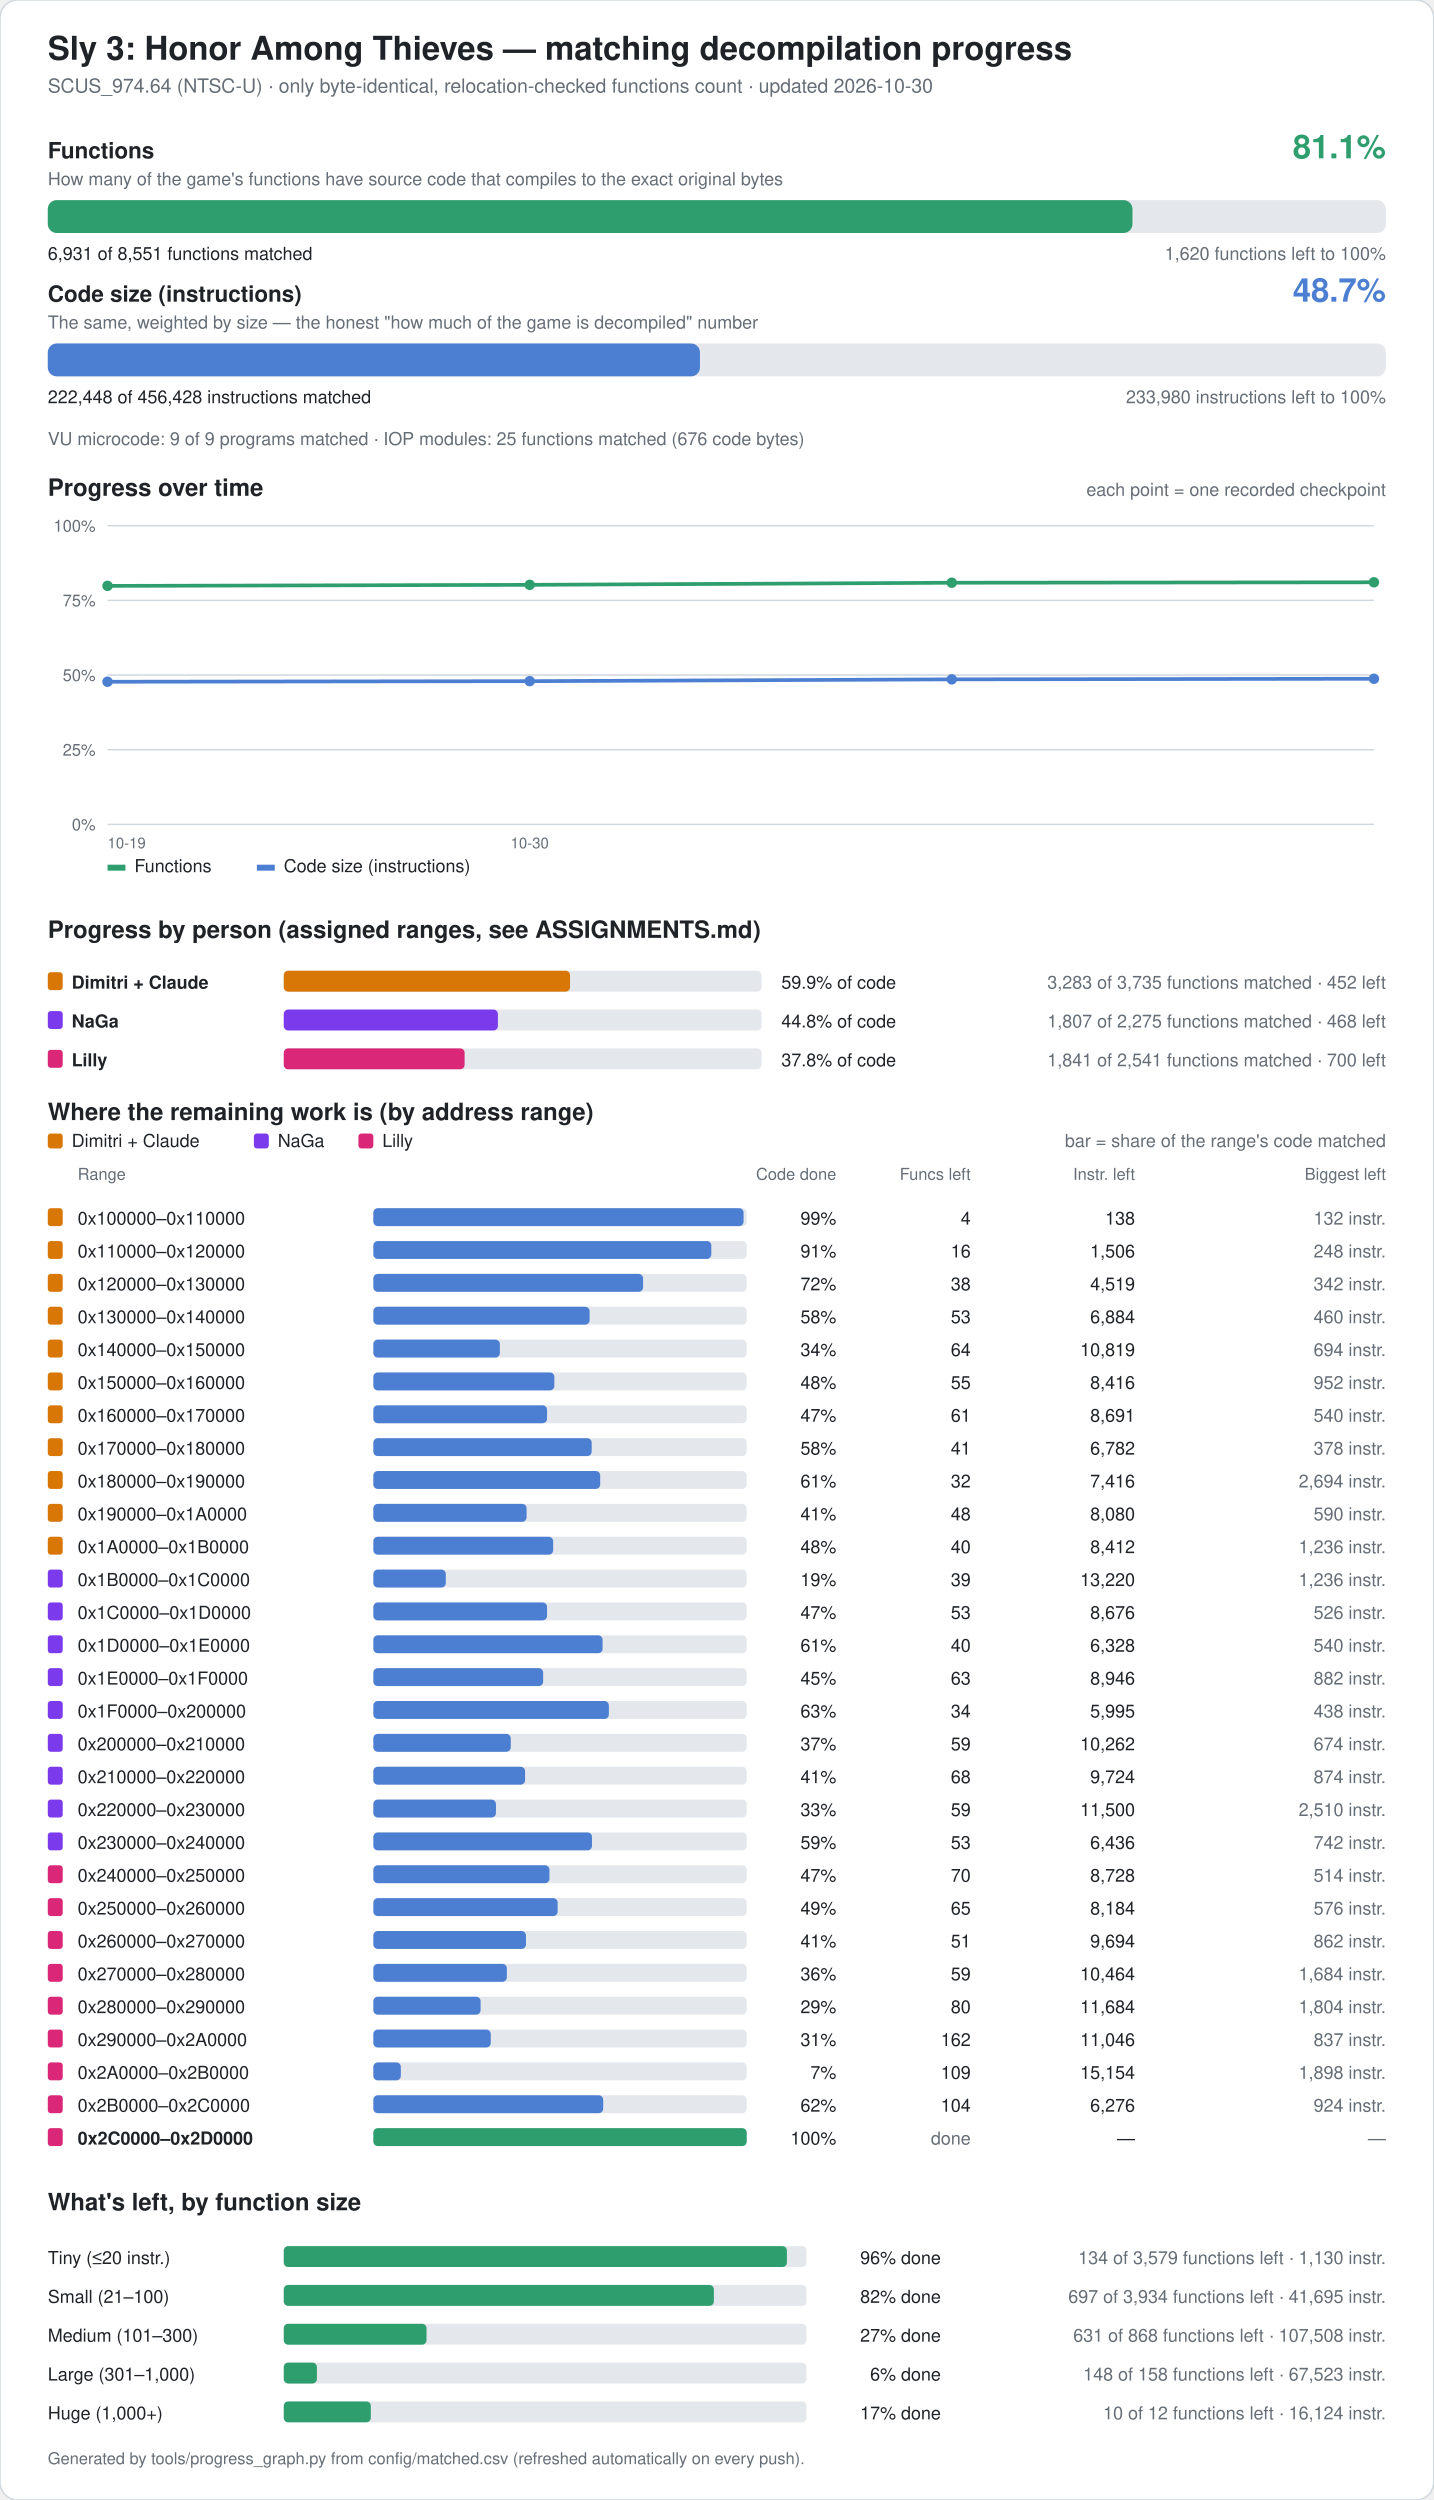
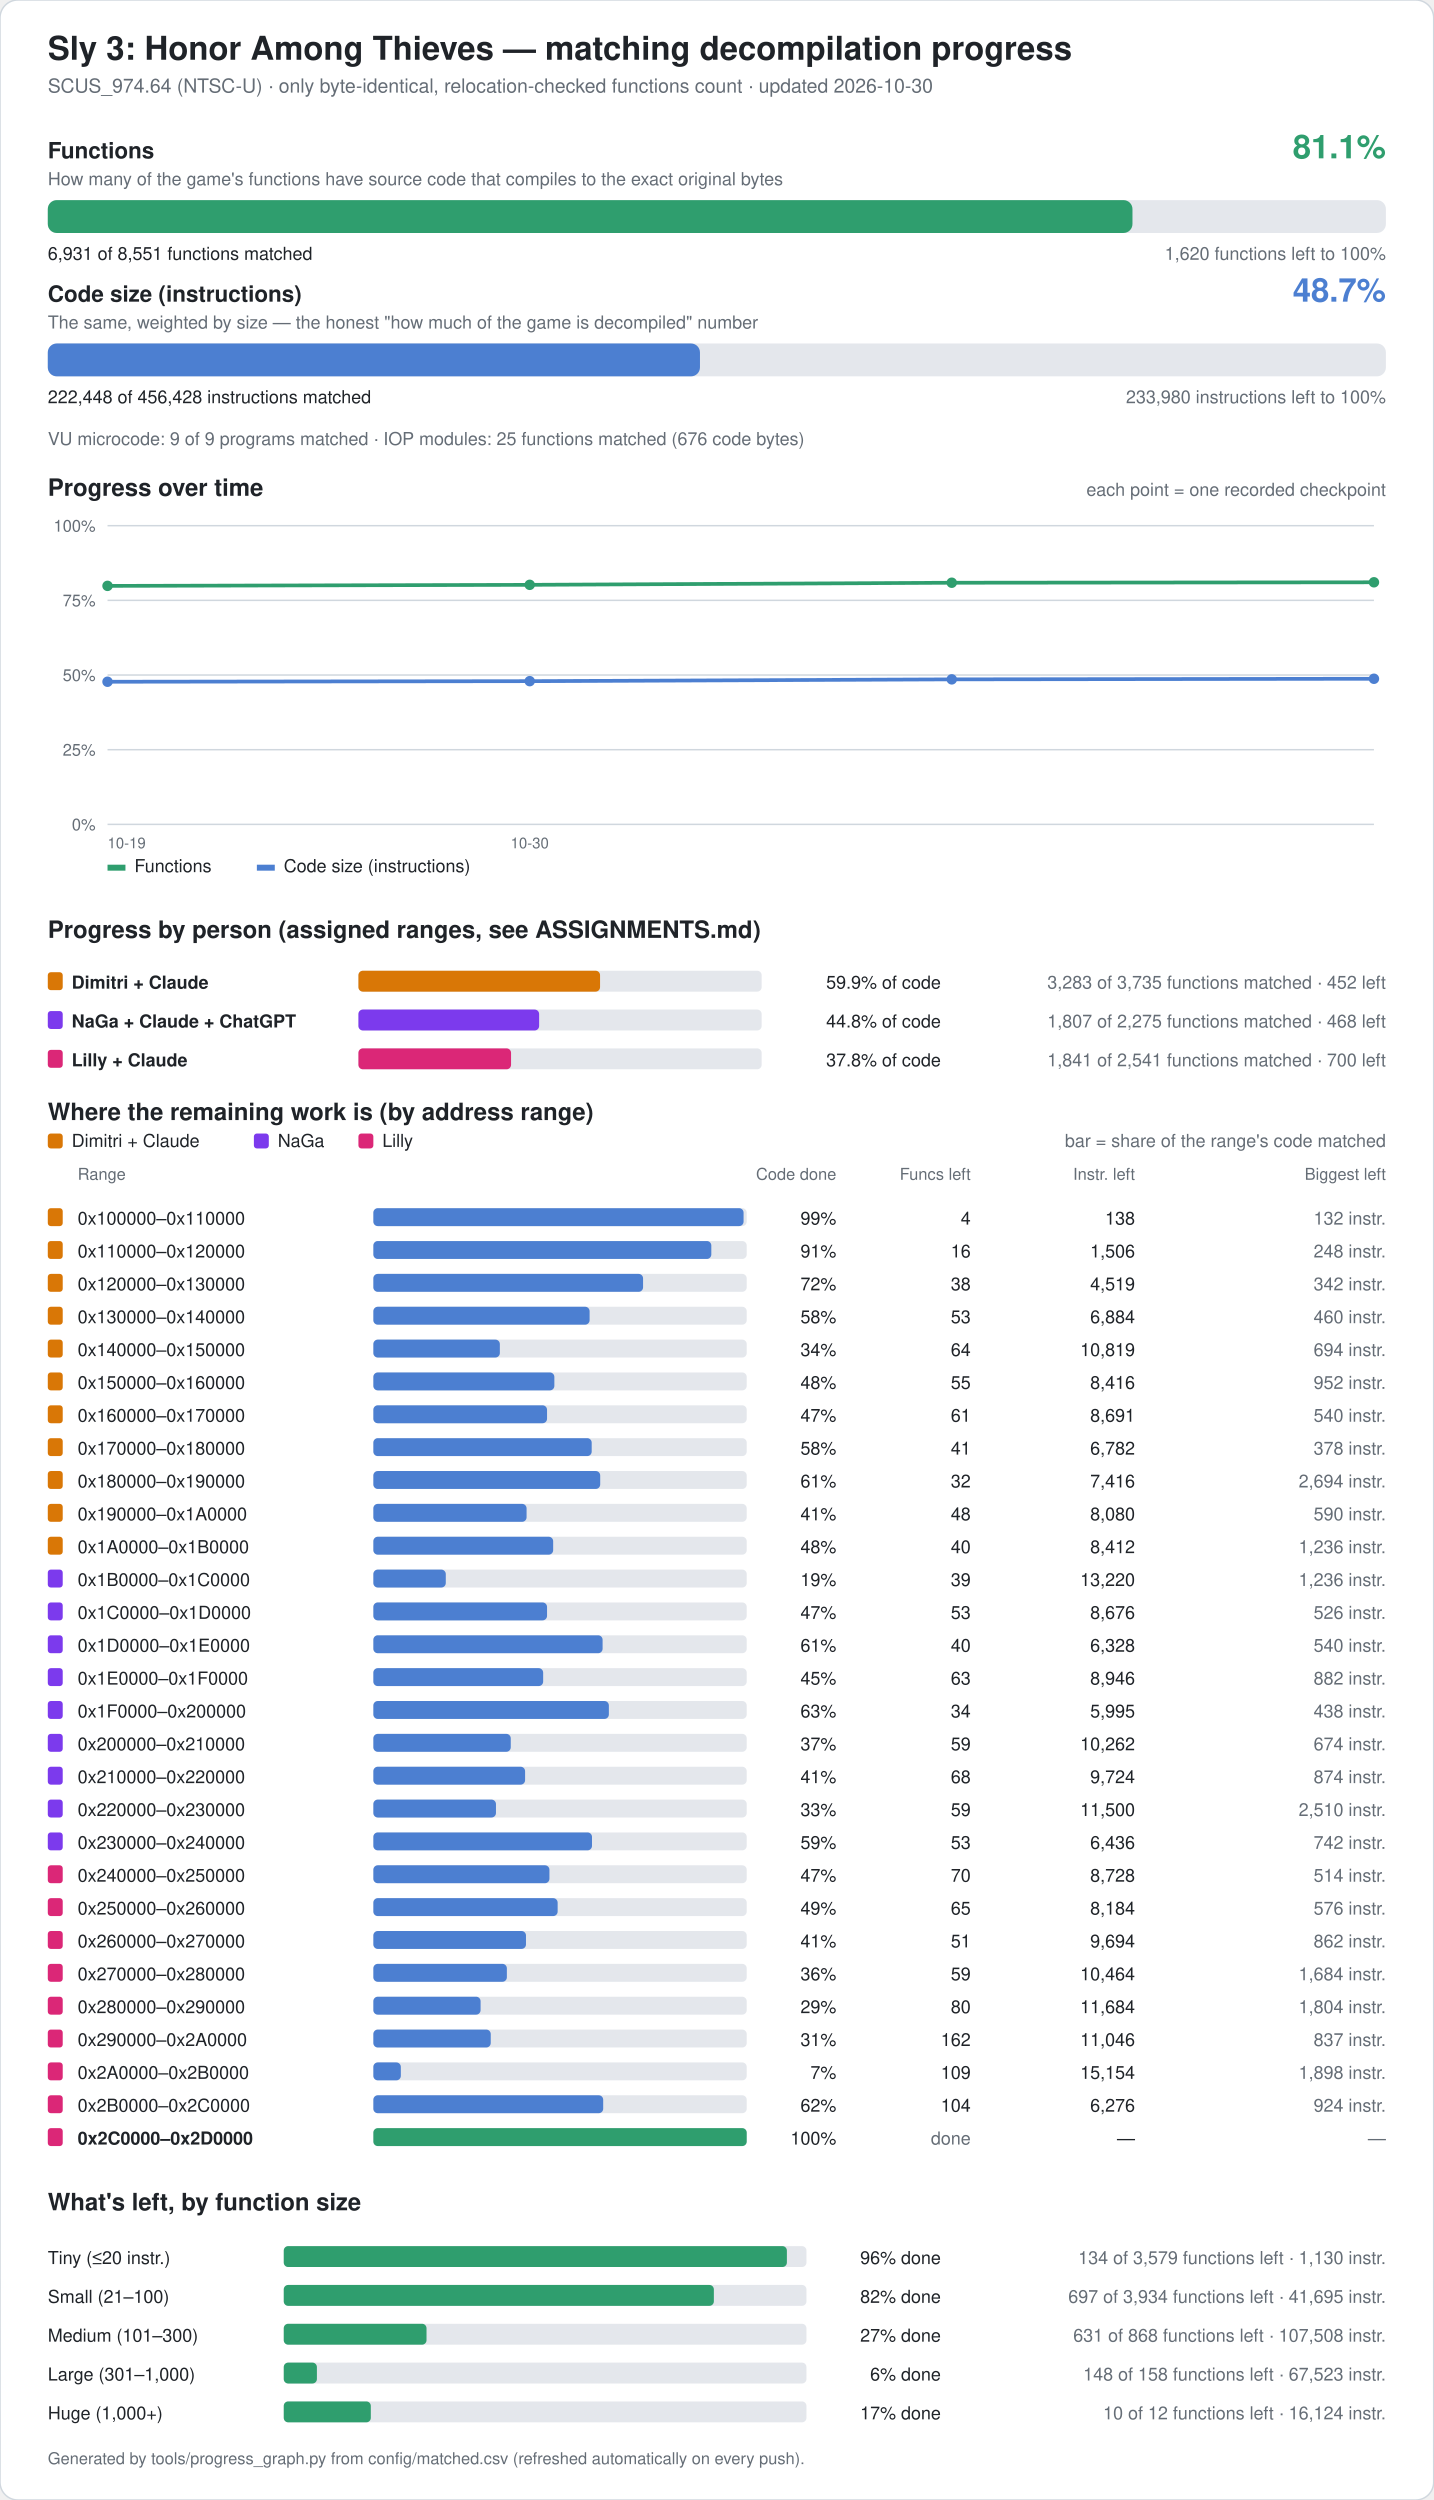
<svg xmlns="http://www.w3.org/2000/svg" width="960" height="1674" viewBox="0 0 960 1674" font-family="-apple-system,BlinkMacSystemFont,Segoe UI,Helvetica,Arial,sans-serif">
  <rect width="960" height="1674" rx="12" fill="#ffffff" stroke="#d0d7de" />
  <text x="32.0" y="40.0" font-size="22" fill="#1f2328" text-anchor="start" font-weight="bold">Sly 3: Honor Among Thieves — matching decompilation progress</text>
  <text x="32.0" y="62.0" font-size="13" fill="#656d76" text-anchor="start" font-weight="normal">SCUS_974.64 (NTSC-U) · only byte-identical, relocation-checked functions count · updated 2026-10-30</text>
  <text x="32.0" y="106.0" font-size="15" fill="#1f2328" text-anchor="start" font-weight="bold">Functions</text>
  <text x="928.0" y="106.0" font-size="22" fill="#2f9e6e" text-anchor="end" font-weight="bold">81.1%</text>
  <text x="32.0" y="124.0" font-size="12" fill="#656d76" text-anchor="start" font-weight="normal">How many of the game's functions have source code that compiles to the exact original bytes</text>
  <rect x="32" y="134" width="896" height="22" rx="6" fill="#e4e7ec" />
  <rect x="32" y="134" width="726.3" height="22" rx="6" fill="#2f9e6e" />
  <text x="32.0" y="174.0" font-size="12" fill="#1f2328" text-anchor="start" font-weight="normal">6,931 of 8,551 functions matched</text>
  <text x="928.0" y="174.0" font-size="12" fill="#656d76" text-anchor="end" font-weight="normal">1,620 functions left to 100%</text>
  <text x="32.0" y="202.0" font-size="15" fill="#1f2328" text-anchor="start" font-weight="bold">Code size (instructions)</text>
  <text x="928.0" y="202.0" font-size="22" fill="#4c7fd1" text-anchor="end" font-weight="bold">48.7%</text>
  <text x="32.0" y="220.0" font-size="12" fill="#656d76" text-anchor="start" font-weight="normal">The same, weighted by size — the honest "how much of the game is decompiled" number</text>
  <rect x="32" y="230" width="896" height="22" rx="6" fill="#e4e7ec" />
  <rect x="32" y="230" width="436.7" height="22" rx="6" fill="#4c7fd1" />
  <text x="32.0" y="270.0" font-size="12" fill="#1f2328" text-anchor="start" font-weight="normal">222,448 of 456,428 instructions matched</text>
  <text x="928.0" y="270.0" font-size="12" fill="#656d76" text-anchor="end" font-weight="normal">233,980 instructions left to 100%</text>
  <text x="32.0" y="298.0" font-size="12" fill="#656d76" text-anchor="start" font-weight="normal">VU microcode: 9 of 9 programs matched   ·   IOP modules: 25 functions matched (676 code bytes)</text>
  <text x="32.0" y="332.0" font-size="16" fill="#1f2328" text-anchor="start" font-weight="bold">Progress over time</text>
  <text x="928.0" y="332.0" font-size="12" fill="#656d76" text-anchor="end" font-weight="normal">each point = one recorded checkpoint</text>
  <line x1="72" y1="552.0" x2="920" y2="552.0" stroke="#d0d7de" stroke-width="1" />
  <text x="64.0" y="556.0" font-size="11" fill="#656d76" text-anchor="end" font-weight="normal">0%</text>
  <line x1="72" y1="502.0" x2="920" y2="502.0" stroke="#d0d7de" stroke-width="1" />
  <text x="64.0" y="506.0" font-size="11" fill="#656d76" text-anchor="end" font-weight="normal">25%</text>
  <line x1="72" y1="452.0" x2="920" y2="452.0" stroke="#d0d7de" stroke-width="1" />
  <text x="64.0" y="456.0" font-size="11" fill="#656d76" text-anchor="end" font-weight="normal">50%</text>
  <line x1="72" y1="402.0" x2="920" y2="402.0" stroke="#d0d7de" stroke-width="1" />
  <text x="64.0" y="406.0" font-size="11" fill="#656d76" text-anchor="end" font-weight="normal">75%</text>
  <line x1="72" y1="352.0" x2="920" y2="352.0" stroke="#d0d7de" stroke-width="1" />
  <text x="64.0" y="356.0" font-size="11" fill="#656d76" text-anchor="end" font-weight="normal">100%</text>
  <polyline fill="none" stroke="#2f9e6e" stroke-width="2.5" stroke-linejoin="round" points="72.0,392.3 354.7,391.6 637.3,390.2 920.0,389.9" />
  <circle cx="72.0" cy="392.3" r="3.5" fill="#2f9e6e" />
  <circle cx="354.7" cy="391.6" r="3.5" fill="#2f9e6e" />
  <circle cx="637.3" cy="390.2" r="3.5" fill="#2f9e6e" />
  <circle cx="920.0" cy="389.9" r="3.5" fill="#2f9e6e" />
  <polyline fill="none" stroke="#4c7fd1" stroke-width="2.5" stroke-linejoin="round" points="72.0,456.5 354.7,456.1 637.3,454.9 920.0,454.5" />
  <circle cx="72.0" cy="456.5" r="3.5" fill="#4c7fd1" />
  <circle cx="354.7" cy="456.1" r="3.5" fill="#4c7fd1" />
  <circle cx="637.3" cy="454.9" r="3.5" fill="#4c7fd1" />
  <circle cx="920.0" cy="454.5" r="3.5" fill="#4c7fd1" />
  <text x="72.0" y="568.0" font-size="10" fill="#656d76" text-anchor="start" font-weight="normal">10-19</text>
  <text x="354.7" y="568.0" font-size="10" fill="#656d76" text-anchor="middle" font-weight="normal">10-30</text>
  <rect x="72" y="579" width="12" height="4" fill="#2f9e6e" />
  <text x="90.0" y="584.0" font-size="12" fill="#1f2328" text-anchor="start" font-weight="normal">Functions</text>
  <rect x="172" y="579" width="12" height="4" fill="#4c7fd1" />
  <text x="190.0" y="584.0" font-size="12" fill="#1f2328" text-anchor="start" font-weight="normal">Code size (instructions)</text>
  <text x="32.0" y="628.0" font-size="16" fill="#1f2328" text-anchor="start" font-weight="bold">Progress by person (assigned ranges, see ASSIGNMENTS.md)</text>
  <rect x="32" y="651" width="10" height="12" rx="2" fill="#d97706" />
  <text x="48.0" y="662.0" font-size="12" fill="#1f2328" text-anchor="start" font-weight="bold">Dimitri + Claude</text>
-   <rect x="190" y="650" width="320" height="14" rx="3" fill="#e4e7ec" />
-   <rect x="190" y="650" width="191.7" height="14" rx="3" fill="#d97706" />
-   <text x="600.0" y="662.0" font-size="12" fill="#1f2328" text-anchor="end" font-weight="normal">59.9% of code</text>
+   <rect x="240" y="650" width="270" height="14" rx="3" fill="#e4e7ec" />
+   <rect x="240" y="650" width="161.8" height="14" rx="3" fill="#d97706" />
+   <text x="630.0" y="662.0" font-size="12" fill="#1f2328" text-anchor="end" font-weight="normal">59.9% of code</text>
  <text x="928.0" y="662.0" font-size="12" fill="#656d76" text-anchor="end" font-weight="normal">3,283 of 3,735 functions matched · 452 left</text>
  <rect x="32" y="677" width="10" height="12" rx="2" fill="#7c3aed" />
-   <text x="48.0" y="688.0" font-size="12" fill="#1f2328" text-anchor="start" font-weight="bold">NaGa</text>
-   <rect x="190" y="676" width="320" height="14" rx="3" fill="#e4e7ec" />
-   <rect x="190" y="676" width="143.4" height="14" rx="3" fill="#7c3aed" />
-   <text x="600.0" y="688.0" font-size="12" fill="#1f2328" text-anchor="end" font-weight="normal">44.8% of code</text>
+   <text x="48.0" y="688.0" font-size="12" fill="#1f2328" text-anchor="start" font-weight="bold">NaGa + Claude + ChatGPT</text>
+   <rect x="240" y="676" width="270" height="14" rx="3" fill="#e4e7ec" />
+   <rect x="240" y="676" width="121.0" height="14" rx="3" fill="#7c3aed" />
+   <text x="630.0" y="688.0" font-size="12" fill="#1f2328" text-anchor="end" font-weight="normal">44.8% of code</text>
  <text x="928.0" y="688.0" font-size="12" fill="#656d76" text-anchor="end" font-weight="normal">1,807 of 2,275 functions matched · 468 left</text>
  <rect x="32" y="703" width="10" height="12" rx="2" fill="#db2777" />
-   <text x="48.0" y="714.0" font-size="12" fill="#1f2328" text-anchor="start" font-weight="bold">Lilly</text>
-   <rect x="190" y="702" width="320" height="14" rx="3" fill="#e4e7ec" />
-   <rect x="190" y="702" width="121.1" height="14" rx="3" fill="#db2777" />
-   <text x="600.0" y="714.0" font-size="12" fill="#1f2328" text-anchor="end" font-weight="normal">37.8% of code</text>
+   <text x="48.0" y="714.0" font-size="12" fill="#1f2328" text-anchor="start" font-weight="bold">Lilly + Claude</text>
+   <rect x="240" y="702" width="270" height="14" rx="3" fill="#e4e7ec" />
+   <rect x="240" y="702" width="102.2" height="14" rx="3" fill="#db2777" />
+   <text x="630.0" y="714.0" font-size="12" fill="#1f2328" text-anchor="end" font-weight="normal">37.8% of code</text>
  <text x="928.0" y="714.0" font-size="12" fill="#656d76" text-anchor="end" font-weight="normal">1,841 of 2,541 functions matched · 700 left</text>
  <text x="32.0" y="750.0" font-size="16" fill="#1f2328" text-anchor="start" font-weight="bold">Where the remaining work is (by address range)</text>
  <rect x="32" y="759" width="10" height="10" rx="2" fill="#d97706" />
  <text x="48.0" y="768.0" font-size="12" fill="#1f2328" text-anchor="start" font-weight="normal">Dimitri + Claude</text>
  <rect x="170" y="759" width="10" height="10" rx="2" fill="#7c3aed" />
  <text x="186.0" y="768.0" font-size="12" fill="#1f2328" text-anchor="start" font-weight="normal">NaGa</text>
  <rect x="240" y="759" width="10" height="10" rx="2" fill="#db2777" />
  <text x="256.0" y="768.0" font-size="12" fill="#1f2328" text-anchor="start" font-weight="normal">Lilly</text>
  <text x="928.0" y="768.0" font-size="12" fill="#656d76" text-anchor="end" font-weight="normal">bar = share of the range's code matched</text>
  <text x="52.0" y="790.0" font-size="11" fill="#656d76" text-anchor="start" font-weight="normal">Range</text>
  <text x="560.0" y="790.0" font-size="11" fill="#656d76" text-anchor="end" font-weight="normal">Code done</text>
  <text x="650.0" y="790.0" font-size="11" fill="#656d76" text-anchor="end" font-weight="normal">Funcs left</text>
  <text x="760.0" y="790.0" font-size="11" fill="#656d76" text-anchor="end" font-weight="normal">Instr. left</text>
  <text x="928.0" y="790.0" font-size="11" fill="#656d76" text-anchor="end" font-weight="normal">Biggest left</text>
  <rect x="32" y="809" width="10" height="12" rx="2" fill="#d97706" />
  <text x="52.0" y="820.0" font-size="12" fill="#1f2328" text-anchor="start" font-weight="normal">0x100000–0x110000</text>
  <rect x="250" y="809" width="250" height="12" rx="3" fill="#e4e7ec" />
  <rect x="250" y="809" width="247.9" height="12" rx="3" fill="#4c7fd1" />
  <text x="560.0" y="820.0" font-size="12" fill="#1f2328" text-anchor="end" font-weight="normal">99%</text>
  <text x="650.0" y="820.0" font-size="12" fill="#1f2328" text-anchor="end" font-weight="normal">4</text>
  <text x="760.0" y="820.0" font-size="12" fill="#1f2328" text-anchor="end" font-weight="normal">138</text>
  <text x="928.0" y="820.0" font-size="12" fill="#656d76" text-anchor="end" font-weight="normal">132 instr.</text>
  <rect x="32" y="831" width="10" height="12" rx="2" fill="#d97706" />
  <text x="52.0" y="842.0" font-size="12" fill="#1f2328" text-anchor="start" font-weight="normal">0x110000–0x120000</text>
  <rect x="250" y="831" width="250" height="12" rx="3" fill="#e4e7ec" />
  <rect x="250" y="831" width="226.3" height="12" rx="3" fill="#4c7fd1" />
  <text x="560.0" y="842.0" font-size="12" fill="#1f2328" text-anchor="end" font-weight="normal">91%</text>
  <text x="650.0" y="842.0" font-size="12" fill="#1f2328" text-anchor="end" font-weight="normal">16</text>
  <text x="760.0" y="842.0" font-size="12" fill="#1f2328" text-anchor="end" font-weight="normal">1,506</text>
  <text x="928.0" y="842.0" font-size="12" fill="#656d76" text-anchor="end" font-weight="normal">248 instr.</text>
  <rect x="32" y="853" width="10" height="12" rx="2" fill="#d97706" />
  <text x="52.0" y="864.0" font-size="12" fill="#1f2328" text-anchor="start" font-weight="normal">0x120000–0x130000</text>
  <rect x="250" y="853" width="250" height="12" rx="3" fill="#e4e7ec" />
  <rect x="250" y="853" width="180.6" height="12" rx="3" fill="#4c7fd1" />
  <text x="560.0" y="864.0" font-size="12" fill="#1f2328" text-anchor="end" font-weight="normal">72%</text>
  <text x="650.0" y="864.0" font-size="12" fill="#1f2328" text-anchor="end" font-weight="normal">38</text>
  <text x="760.0" y="864.0" font-size="12" fill="#1f2328" text-anchor="end" font-weight="normal">4,519</text>
  <text x="928.0" y="864.0" font-size="12" fill="#656d76" text-anchor="end" font-weight="normal">342 instr.</text>
  <rect x="32" y="875" width="10" height="12" rx="2" fill="#d97706" />
  <text x="52.0" y="886.0" font-size="12" fill="#1f2328" text-anchor="start" font-weight="normal">0x130000–0x140000</text>
  <rect x="250" y="875" width="250" height="12" rx="3" fill="#e4e7ec" />
  <rect x="250" y="875" width="144.8" height="12" rx="3" fill="#4c7fd1" />
  <text x="560.0" y="886.0" font-size="12" fill="#1f2328" text-anchor="end" font-weight="normal">58%</text>
  <text x="650.0" y="886.0" font-size="12" fill="#1f2328" text-anchor="end" font-weight="normal">53</text>
  <text x="760.0" y="886.0" font-size="12" fill="#1f2328" text-anchor="end" font-weight="normal">6,884</text>
  <text x="928.0" y="886.0" font-size="12" fill="#656d76" text-anchor="end" font-weight="normal">460 instr.</text>
  <rect x="32" y="897" width="10" height="12" rx="2" fill="#d97706" />
  <text x="52.0" y="908.0" font-size="12" fill="#1f2328" text-anchor="start" font-weight="normal">0x140000–0x150000</text>
  <rect x="250" y="897" width="250" height="12" rx="3" fill="#e4e7ec" />
  <rect x="250" y="897" width="84.7" height="12" rx="3" fill="#4c7fd1" />
  <text x="560.0" y="908.0" font-size="12" fill="#1f2328" text-anchor="end" font-weight="normal">34%</text>
  <text x="650.0" y="908.0" font-size="12" fill="#1f2328" text-anchor="end" font-weight="normal">64</text>
  <text x="760.0" y="908.0" font-size="12" fill="#1f2328" text-anchor="end" font-weight="normal">10,819</text>
  <text x="928.0" y="908.0" font-size="12" fill="#656d76" text-anchor="end" font-weight="normal">694 instr.</text>
  <rect x="32" y="919" width="10" height="12" rx="2" fill="#d97706" />
  <text x="52.0" y="930.0" font-size="12" fill="#1f2328" text-anchor="start" font-weight="normal">0x150000–0x160000</text>
  <rect x="250" y="919" width="250" height="12" rx="3" fill="#e4e7ec" />
  <rect x="250" y="919" width="121.2" height="12" rx="3" fill="#4c7fd1" />
  <text x="560.0" y="930.0" font-size="12" fill="#1f2328" text-anchor="end" font-weight="normal">48%</text>
  <text x="650.0" y="930.0" font-size="12" fill="#1f2328" text-anchor="end" font-weight="normal">55</text>
  <text x="760.0" y="930.0" font-size="12" fill="#1f2328" text-anchor="end" font-weight="normal">8,416</text>
  <text x="928.0" y="930.0" font-size="12" fill="#656d76" text-anchor="end" font-weight="normal">952 instr.</text>
  <rect x="32" y="941" width="10" height="12" rx="2" fill="#d97706" />
  <text x="52.0" y="952.0" font-size="12" fill="#1f2328" text-anchor="start" font-weight="normal">0x160000–0x170000</text>
  <rect x="250" y="941" width="250" height="12" rx="3" fill="#e4e7ec" />
  <rect x="250" y="941" width="116.3" height="12" rx="3" fill="#4c7fd1" />
  <text x="560.0" y="952.0" font-size="12" fill="#1f2328" text-anchor="end" font-weight="normal">47%</text>
  <text x="650.0" y="952.0" font-size="12" fill="#1f2328" text-anchor="end" font-weight="normal">61</text>
  <text x="760.0" y="952.0" font-size="12" fill="#1f2328" text-anchor="end" font-weight="normal">8,691</text>
  <text x="928.0" y="952.0" font-size="12" fill="#656d76" text-anchor="end" font-weight="normal">540 instr.</text>
  <rect x="32" y="963" width="10" height="12" rx="2" fill="#d97706" />
  <text x="52.0" y="974.0" font-size="12" fill="#1f2328" text-anchor="start" font-weight="normal">0x170000–0x180000</text>
  <rect x="250" y="963" width="250" height="12" rx="3" fill="#e4e7ec" />
  <rect x="250" y="963" width="146.2" height="12" rx="3" fill="#4c7fd1" />
  <text x="560.0" y="974.0" font-size="12" fill="#1f2328" text-anchor="end" font-weight="normal">58%</text>
  <text x="650.0" y="974.0" font-size="12" fill="#1f2328" text-anchor="end" font-weight="normal">41</text>
  <text x="760.0" y="974.0" font-size="12" fill="#1f2328" text-anchor="end" font-weight="normal">6,782</text>
  <text x="928.0" y="974.0" font-size="12" fill="#656d76" text-anchor="end" font-weight="normal">378 instr.</text>
  <rect x="32" y="985" width="10" height="12" rx="2" fill="#d97706" />
  <text x="52.0" y="996.0" font-size="12" fill="#1f2328" text-anchor="start" font-weight="normal">0x180000–0x190000</text>
  <rect x="250" y="985" width="250" height="12" rx="3" fill="#e4e7ec" />
  <rect x="250" y="985" width="151.9" height="12" rx="3" fill="#4c7fd1" />
  <text x="560.0" y="996.0" font-size="12" fill="#1f2328" text-anchor="end" font-weight="normal">61%</text>
  <text x="650.0" y="996.0" font-size="12" fill="#1f2328" text-anchor="end" font-weight="normal">32</text>
  <text x="760.0" y="996.0" font-size="12" fill="#1f2328" text-anchor="end" font-weight="normal">7,416</text>
  <text x="928.0" y="996.0" font-size="12" fill="#656d76" text-anchor="end" font-weight="normal">2,694 instr.</text>
  <rect x="32" y="1007" width="10" height="12" rx="2" fill="#d97706" />
  <text x="52.0" y="1018.0" font-size="12" fill="#1f2328" text-anchor="start" font-weight="normal">0x190000–0x1A0000</text>
  <rect x="250" y="1007" width="250" height="12" rx="3" fill="#e4e7ec" />
  <rect x="250" y="1007" width="102.6" height="12" rx="3" fill="#4c7fd1" />
  <text x="560.0" y="1018.0" font-size="12" fill="#1f2328" text-anchor="end" font-weight="normal">41%</text>
  <text x="650.0" y="1018.0" font-size="12" fill="#1f2328" text-anchor="end" font-weight="normal">48</text>
  <text x="760.0" y="1018.0" font-size="12" fill="#1f2328" text-anchor="end" font-weight="normal">8,080</text>
  <text x="928.0" y="1018.0" font-size="12" fill="#656d76" text-anchor="end" font-weight="normal">590 instr.</text>
  <rect x="32" y="1029" width="10" height="12" rx="2" fill="#d97706" />
  <text x="52.0" y="1040.0" font-size="12" fill="#1f2328" text-anchor="start" font-weight="normal">0x1A0000–0x1B0000</text>
  <rect x="250" y="1029" width="250" height="12" rx="3" fill="#e4e7ec" />
  <rect x="250" y="1029" width="120.4" height="12" rx="3" fill="#4c7fd1" />
  <text x="560.0" y="1040.0" font-size="12" fill="#1f2328" text-anchor="end" font-weight="normal">48%</text>
  <text x="650.0" y="1040.0" font-size="12" fill="#1f2328" text-anchor="end" font-weight="normal">40</text>
  <text x="760.0" y="1040.0" font-size="12" fill="#1f2328" text-anchor="end" font-weight="normal">8,412</text>
  <text x="928.0" y="1040.0" font-size="12" fill="#656d76" text-anchor="end" font-weight="normal">1,236 instr.</text>
  <rect x="32" y="1051" width="10" height="12" rx="2" fill="#7c3aed" />
  <text x="52.0" y="1062.0" font-size="12" fill="#1f2328" text-anchor="start" font-weight="normal">0x1B0000–0x1C0000</text>
  <rect x="250" y="1051" width="250" height="12" rx="3" fill="#e4e7ec" />
  <rect x="250" y="1051" width="48.5" height="12" rx="3" fill="#4c7fd1" />
  <text x="560.0" y="1062.0" font-size="12" fill="#1f2328" text-anchor="end" font-weight="normal">19%</text>
  <text x="650.0" y="1062.0" font-size="12" fill="#1f2328" text-anchor="end" font-weight="normal">39</text>
  <text x="760.0" y="1062.0" font-size="12" fill="#1f2328" text-anchor="end" font-weight="normal">13,220</text>
  <text x="928.0" y="1062.0" font-size="12" fill="#656d76" text-anchor="end" font-weight="normal">1,236 instr.</text>
  <rect x="32" y="1073" width="10" height="12" rx="2" fill="#7c3aed" />
  <text x="52.0" y="1084.0" font-size="12" fill="#1f2328" text-anchor="start" font-weight="normal">0x1C0000–0x1D0000</text>
  <rect x="250" y="1073" width="250" height="12" rx="3" fill="#e4e7ec" />
  <rect x="250" y="1073" width="116.3" height="12" rx="3" fill="#4c7fd1" />
  <text x="560.0" y="1084.0" font-size="12" fill="#1f2328" text-anchor="end" font-weight="normal">47%</text>
  <text x="650.0" y="1084.0" font-size="12" fill="#1f2328" text-anchor="end" font-weight="normal">53</text>
  <text x="760.0" y="1084.0" font-size="12" fill="#1f2328" text-anchor="end" font-weight="normal">8,676</text>
  <text x="928.0" y="1084.0" font-size="12" fill="#656d76" text-anchor="end" font-weight="normal">526 instr.</text>
  <rect x="32" y="1095" width="10" height="12" rx="2" fill="#7c3aed" />
  <text x="52.0" y="1106.0" font-size="12" fill="#1f2328" text-anchor="start" font-weight="normal">0x1D0000–0x1E0000</text>
  <rect x="250" y="1095" width="250" height="12" rx="3" fill="#e4e7ec" />
  <rect x="250" y="1095" width="153.5" height="12" rx="3" fill="#4c7fd1" />
  <text x="560.0" y="1106.0" font-size="12" fill="#1f2328" text-anchor="end" font-weight="normal">61%</text>
  <text x="650.0" y="1106.0" font-size="12" fill="#1f2328" text-anchor="end" font-weight="normal">40</text>
  <text x="760.0" y="1106.0" font-size="12" fill="#1f2328" text-anchor="end" font-weight="normal">6,328</text>
  <text x="928.0" y="1106.0" font-size="12" fill="#656d76" text-anchor="end" font-weight="normal">540 instr.</text>
  <rect x="32" y="1117" width="10" height="12" rx="2" fill="#7c3aed" />
  <text x="52.0" y="1128.0" font-size="12" fill="#1f2328" text-anchor="start" font-weight="normal">0x1E0000–0x1F0000</text>
  <rect x="250" y="1117" width="250" height="12" rx="3" fill="#e4e7ec" />
  <rect x="250" y="1117" width="113.7" height="12" rx="3" fill="#4c7fd1" />
  <text x="560.0" y="1128.0" font-size="12" fill="#1f2328" text-anchor="end" font-weight="normal">45%</text>
  <text x="650.0" y="1128.0" font-size="12" fill="#1f2328" text-anchor="end" font-weight="normal">63</text>
  <text x="760.0" y="1128.0" font-size="12" fill="#1f2328" text-anchor="end" font-weight="normal">8,946</text>
  <text x="928.0" y="1128.0" font-size="12" fill="#656d76" text-anchor="end" font-weight="normal">882 instr.</text>
  <rect x="32" y="1139" width="10" height="12" rx="2" fill="#7c3aed" />
  <text x="52.0" y="1150.0" font-size="12" fill="#1f2328" text-anchor="start" font-weight="normal">0x1F0000–0x200000</text>
  <rect x="250" y="1139" width="250" height="12" rx="3" fill="#e4e7ec" />
  <rect x="250" y="1139" width="157.7" height="12" rx="3" fill="#4c7fd1" />
  <text x="560.0" y="1150.0" font-size="12" fill="#1f2328" text-anchor="end" font-weight="normal">63%</text>
  <text x="650.0" y="1150.0" font-size="12" fill="#1f2328" text-anchor="end" font-weight="normal">34</text>
  <text x="760.0" y="1150.0" font-size="12" fill="#1f2328" text-anchor="end" font-weight="normal">5,995</text>
  <text x="928.0" y="1150.0" font-size="12" fill="#656d76" text-anchor="end" font-weight="normal">438 instr.</text>
  <rect x="32" y="1161" width="10" height="12" rx="2" fill="#7c3aed" />
  <text x="52.0" y="1172.0" font-size="12" fill="#1f2328" text-anchor="start" font-weight="normal">0x200000–0x210000</text>
  <rect x="250" y="1161" width="250" height="12" rx="3" fill="#e4e7ec" />
  <rect x="250" y="1161" width="92.0" height="12" rx="3" fill="#4c7fd1" />
  <text x="560.0" y="1172.0" font-size="12" fill="#1f2328" text-anchor="end" font-weight="normal">37%</text>
  <text x="650.0" y="1172.0" font-size="12" fill="#1f2328" text-anchor="end" font-weight="normal">59</text>
  <text x="760.0" y="1172.0" font-size="12" fill="#1f2328" text-anchor="end" font-weight="normal">10,262</text>
  <text x="928.0" y="1172.0" font-size="12" fill="#656d76" text-anchor="end" font-weight="normal">674 instr.</text>
  <rect x="32" y="1183" width="10" height="12" rx="2" fill="#7c3aed" />
  <text x="52.0" y="1194.0" font-size="12" fill="#1f2328" text-anchor="start" font-weight="normal">0x210000–0x220000</text>
  <rect x="250" y="1183" width="250" height="12" rx="3" fill="#e4e7ec" />
  <rect x="250" y="1183" width="101.6" height="12" rx="3" fill="#4c7fd1" />
  <text x="560.0" y="1194.0" font-size="12" fill="#1f2328" text-anchor="end" font-weight="normal">41%</text>
  <text x="650.0" y="1194.0" font-size="12" fill="#1f2328" text-anchor="end" font-weight="normal">68</text>
  <text x="760.0" y="1194.0" font-size="12" fill="#1f2328" text-anchor="end" font-weight="normal">9,724</text>
  <text x="928.0" y="1194.0" font-size="12" fill="#656d76" text-anchor="end" font-weight="normal">874 instr.</text>
  <rect x="32" y="1205" width="10" height="12" rx="2" fill="#7c3aed" />
  <text x="52.0" y="1216.0" font-size="12" fill="#1f2328" text-anchor="start" font-weight="normal">0x220000–0x230000</text>
  <rect x="250" y="1205" width="250" height="12" rx="3" fill="#e4e7ec" />
  <rect x="250" y="1205" width="82.1" height="12" rx="3" fill="#4c7fd1" />
  <text x="560.0" y="1216.0" font-size="12" fill="#1f2328" text-anchor="end" font-weight="normal">33%</text>
  <text x="650.0" y="1216.0" font-size="12" fill="#1f2328" text-anchor="end" font-weight="normal">59</text>
  <text x="760.0" y="1216.0" font-size="12" fill="#1f2328" text-anchor="end" font-weight="normal">11,500</text>
  <text x="928.0" y="1216.0" font-size="12" fill="#656d76" text-anchor="end" font-weight="normal">2,510 instr.</text>
  <rect x="32" y="1227" width="10" height="12" rx="2" fill="#7c3aed" />
  <text x="52.0" y="1238.0" font-size="12" fill="#1f2328" text-anchor="start" font-weight="normal">0x230000–0x240000</text>
  <rect x="250" y="1227" width="250" height="12" rx="3" fill="#e4e7ec" />
  <rect x="250" y="1227" width="146.4" height="12" rx="3" fill="#4c7fd1" />
  <text x="560.0" y="1238.0" font-size="12" fill="#1f2328" text-anchor="end" font-weight="normal">59%</text>
  <text x="650.0" y="1238.0" font-size="12" fill="#1f2328" text-anchor="end" font-weight="normal">53</text>
  <text x="760.0" y="1238.0" font-size="12" fill="#1f2328" text-anchor="end" font-weight="normal">6,436</text>
  <text x="928.0" y="1238.0" font-size="12" fill="#656d76" text-anchor="end" font-weight="normal">742 instr.</text>
  <rect x="32" y="1249" width="10" height="12" rx="2" fill="#db2777" />
  <text x="52.0" y="1260.0" font-size="12" fill="#1f2328" text-anchor="start" font-weight="normal">0x240000–0x250000</text>
  <rect x="250" y="1249" width="250" height="12" rx="3" fill="#e4e7ec" />
  <rect x="250" y="1249" width="117.9" height="12" rx="3" fill="#4c7fd1" />
  <text x="560.0" y="1260.0" font-size="12" fill="#1f2328" text-anchor="end" font-weight="normal">47%</text>
  <text x="650.0" y="1260.0" font-size="12" fill="#1f2328" text-anchor="end" font-weight="normal">70</text>
  <text x="760.0" y="1260.0" font-size="12" fill="#1f2328" text-anchor="end" font-weight="normal">8,728</text>
  <text x="928.0" y="1260.0" font-size="12" fill="#656d76" text-anchor="end" font-weight="normal">514 instr.</text>
  <rect x="32" y="1271" width="10" height="12" rx="2" fill="#db2777" />
  <text x="52.0" y="1282.0" font-size="12" fill="#1f2328" text-anchor="start" font-weight="normal">0x250000–0x260000</text>
  <rect x="250" y="1271" width="250" height="12" rx="3" fill="#e4e7ec" />
  <rect x="250" y="1271" width="123.4" height="12" rx="3" fill="#4c7fd1" />
  <text x="560.0" y="1282.0" font-size="12" fill="#1f2328" text-anchor="end" font-weight="normal">49%</text>
  <text x="650.0" y="1282.0" font-size="12" fill="#1f2328" text-anchor="end" font-weight="normal">65</text>
  <text x="760.0" y="1282.0" font-size="12" fill="#1f2328" text-anchor="end" font-weight="normal">8,184</text>
  <text x="928.0" y="1282.0" font-size="12" fill="#656d76" text-anchor="end" font-weight="normal">576 instr.</text>
  <rect x="32" y="1293" width="10" height="12" rx="2" fill="#db2777" />
  <text x="52.0" y="1304.0" font-size="12" fill="#1f2328" text-anchor="start" font-weight="normal">0x260000–0x270000</text>
  <rect x="250" y="1293" width="250" height="12" rx="3" fill="#e4e7ec" />
  <rect x="250" y="1293" width="102.2" height="12" rx="3" fill="#4c7fd1" />
  <text x="560.0" y="1304.0" font-size="12" fill="#1f2328" text-anchor="end" font-weight="normal">41%</text>
  <text x="650.0" y="1304.0" font-size="12" fill="#1f2328" text-anchor="end" font-weight="normal">51</text>
  <text x="760.0" y="1304.0" font-size="12" fill="#1f2328" text-anchor="end" font-weight="normal">9,694</text>
  <text x="928.0" y="1304.0" font-size="12" fill="#656d76" text-anchor="end" font-weight="normal">862 instr.</text>
  <rect x="32" y="1315" width="10" height="12" rx="2" fill="#db2777" />
  <text x="52.0" y="1326.0" font-size="12" fill="#1f2328" text-anchor="start" font-weight="normal">0x270000–0x280000</text>
  <rect x="250" y="1315" width="250" height="12" rx="3" fill="#e4e7ec" />
  <rect x="250" y="1315" width="89.4" height="12" rx="3" fill="#4c7fd1" />
  <text x="560.0" y="1326.0" font-size="12" fill="#1f2328" text-anchor="end" font-weight="normal">36%</text>
  <text x="650.0" y="1326.0" font-size="12" fill="#1f2328" text-anchor="end" font-weight="normal">59</text>
  <text x="760.0" y="1326.0" font-size="12" fill="#1f2328" text-anchor="end" font-weight="normal">10,464</text>
  <text x="928.0" y="1326.0" font-size="12" fill="#656d76" text-anchor="end" font-weight="normal">1,684 instr.</text>
  <rect x="32" y="1337" width="10" height="12" rx="2" fill="#db2777" />
  <text x="52.0" y="1348.0" font-size="12" fill="#1f2328" text-anchor="start" font-weight="normal">0x280000–0x290000</text>
  <rect x="250" y="1337" width="250" height="12" rx="3" fill="#e4e7ec" />
  <rect x="250" y="1337" width="71.8" height="12" rx="3" fill="#4c7fd1" />
  <text x="560.0" y="1348.0" font-size="12" fill="#1f2328" text-anchor="end" font-weight="normal">29%</text>
  <text x="650.0" y="1348.0" font-size="12" fill="#1f2328" text-anchor="end" font-weight="normal">80</text>
  <text x="760.0" y="1348.0" font-size="12" fill="#1f2328" text-anchor="end" font-weight="normal">11,684</text>
  <text x="928.0" y="1348.0" font-size="12" fill="#656d76" text-anchor="end" font-weight="normal">1,804 instr.</text>
  <rect x="32" y="1359" width="10" height="12" rx="2" fill="#db2777" />
  <text x="52.0" y="1370.0" font-size="12" fill="#1f2328" text-anchor="start" font-weight="normal">0x290000–0x2A0000</text>
  <rect x="250" y="1359" width="250" height="12" rx="3" fill="#e4e7ec" />
  <rect x="250" y="1359" width="78.6" height="12" rx="3" fill="#4c7fd1" />
  <text x="560.0" y="1370.0" font-size="12" fill="#1f2328" text-anchor="end" font-weight="normal">31%</text>
  <text x="650.0" y="1370.0" font-size="12" fill="#1f2328" text-anchor="end" font-weight="normal">162</text>
  <text x="760.0" y="1370.0" font-size="12" fill="#1f2328" text-anchor="end" font-weight="normal">11,046</text>
  <text x="928.0" y="1370.0" font-size="12" fill="#656d76" text-anchor="end" font-weight="normal">837 instr.</text>
  <rect x="32" y="1381" width="10" height="12" rx="2" fill="#db2777" />
  <text x="52.0" y="1392.0" font-size="12" fill="#1f2328" text-anchor="start" font-weight="normal">0x2A0000–0x2B0000</text>
  <rect x="250" y="1381" width="250" height="12" rx="3" fill="#e4e7ec" />
  <rect x="250" y="1381" width="18.4" height="12" rx="3" fill="#4c7fd1" />
  <text x="560.0" y="1392.0" font-size="12" fill="#1f2328" text-anchor="end" font-weight="normal">7%</text>
  <text x="650.0" y="1392.0" font-size="12" fill="#1f2328" text-anchor="end" font-weight="normal">109</text>
  <text x="760.0" y="1392.0" font-size="12" fill="#1f2328" text-anchor="end" font-weight="normal">15,154</text>
  <text x="928.0" y="1392.0" font-size="12" fill="#656d76" text-anchor="end" font-weight="normal">1,898 instr.</text>
  <rect x="32" y="1403" width="10" height="12" rx="2" fill="#db2777" />
  <text x="52.0" y="1414.0" font-size="12" fill="#1f2328" text-anchor="start" font-weight="normal">0x2B0000–0x2C0000</text>
  <rect x="250" y="1403" width="250" height="12" rx="3" fill="#e4e7ec" />
  <rect x="250" y="1403" width="153.9" height="12" rx="3" fill="#4c7fd1" />
  <text x="560.0" y="1414.0" font-size="12" fill="#1f2328" text-anchor="end" font-weight="normal">62%</text>
  <text x="650.0" y="1414.0" font-size="12" fill="#1f2328" text-anchor="end" font-weight="normal">104</text>
  <text x="760.0" y="1414.0" font-size="12" fill="#1f2328" text-anchor="end" font-weight="normal">6,276</text>
  <text x="928.0" y="1414.0" font-size="12" fill="#656d76" text-anchor="end" font-weight="normal">924 instr.</text>
  <rect x="32" y="1425" width="10" height="12" rx="2" fill="#db2777" />
  <text x="52.0" y="1436.0" font-size="12" fill="#1f2328" text-anchor="start" font-weight="bold">0x2C0000–0x2D0000</text>
  <rect x="250" y="1425" width="250" height="12" rx="3" fill="#e4e7ec" />
  <rect x="250" y="1425" width="250.0" height="12" rx="3" fill="#2f9e6e" />
  <text x="560.0" y="1436.0" font-size="12" fill="#1f2328" text-anchor="end" font-weight="normal">100%</text>
  <text x="650.0" y="1436.0" font-size="12" fill="#656d76" text-anchor="end" font-weight="normal">done</text>
  <text x="760.0" y="1436.0" font-size="12" fill="#1f2328" text-anchor="end" font-weight="normal">—</text>
  <text x="928.0" y="1436.0" font-size="12" fill="#656d76" text-anchor="end" font-weight="normal">—</text>
  <text x="32.0" y="1480.0" font-size="16" fill="#1f2328" text-anchor="start" font-weight="bold">What's left, by function size</text>
  <text x="32.0" y="1516.0" font-size="12" fill="#1f2328" text-anchor="start" font-weight="normal">Tiny (≤20 instr.)</text>
  <rect x="190" y="1504" width="350" height="14" rx="3" fill="#e4e7ec" />
  <rect x="190" y="1504" width="336.9" height="14" rx="3" fill="#2f9e6e" />
  <text x="630.0" y="1516.0" font-size="12" fill="#1f2328" text-anchor="end" font-weight="normal">96% done</text>
  <text x="928.0" y="1516.0" font-size="12" fill="#656d76" text-anchor="end" font-weight="normal">134 of 3,579 functions left · 1,130 instr.</text>
  <text x="32.0" y="1542.0" font-size="12" fill="#1f2328" text-anchor="start" font-weight="normal">Small (21–100)</text>
  <rect x="190" y="1530" width="350" height="14" rx="3" fill="#e4e7ec" />
  <rect x="190" y="1530" width="288.0" height="14" rx="3" fill="#2f9e6e" />
  <text x="630.0" y="1542.0" font-size="12" fill="#1f2328" text-anchor="end" font-weight="normal">82% done</text>
  <text x="928.0" y="1542.0" font-size="12" fill="#656d76" text-anchor="end" font-weight="normal">697 of 3,934 functions left · 41,695 instr.</text>
  <text x="32.0" y="1568.0" font-size="12" fill="#1f2328" text-anchor="start" font-weight="normal">Medium (101–300)</text>
  <rect x="190" y="1556" width="350" height="14" rx="3" fill="#e4e7ec" />
  <rect x="190" y="1556" width="95.6" height="14" rx="3" fill="#2f9e6e" />
  <text x="630.0" y="1568.0" font-size="12" fill="#1f2328" text-anchor="end" font-weight="normal">27% done</text>
  <text x="928.0" y="1568.0" font-size="12" fill="#656d76" text-anchor="end" font-weight="normal">631 of 868 functions left · 107,508 instr.</text>
  <text x="32.0" y="1594.0" font-size="12" fill="#1f2328" text-anchor="start" font-weight="normal">Large (301–1,000)</text>
  <rect x="190" y="1582" width="350" height="14" rx="3" fill="#e4e7ec" />
  <rect x="190" y="1582" width="22.2" height="14" rx="3" fill="#2f9e6e" />
  <text x="630.0" y="1594.0" font-size="12" fill="#1f2328" text-anchor="end" font-weight="normal">6% done</text>
  <text x="928.0" y="1594.0" font-size="12" fill="#656d76" text-anchor="end" font-weight="normal">148 of 158 functions left · 67,523 instr.</text>
  <text x="32.0" y="1620.0" font-size="12" fill="#1f2328" text-anchor="start" font-weight="normal">Huge (1,000+)</text>
  <rect x="190" y="1608" width="350" height="14" rx="3" fill="#e4e7ec" />
  <rect x="190" y="1608" width="58.3" height="14" rx="3" fill="#2f9e6e" />
  <text x="630.0" y="1620.0" font-size="12" fill="#1f2328" text-anchor="end" font-weight="normal">17% done</text>
  <text x="928.0" y="1620.0" font-size="12" fill="#656d76" text-anchor="end" font-weight="normal">10 of 12 functions left · 16,124 instr.</text>
  <text x="32.0" y="1650.0" font-size="11" fill="#656d76" text-anchor="start" font-weight="normal">Generated by tools/progress_graph.py from config/matched.csv (refreshed automatically on every push).</text>
</svg>
